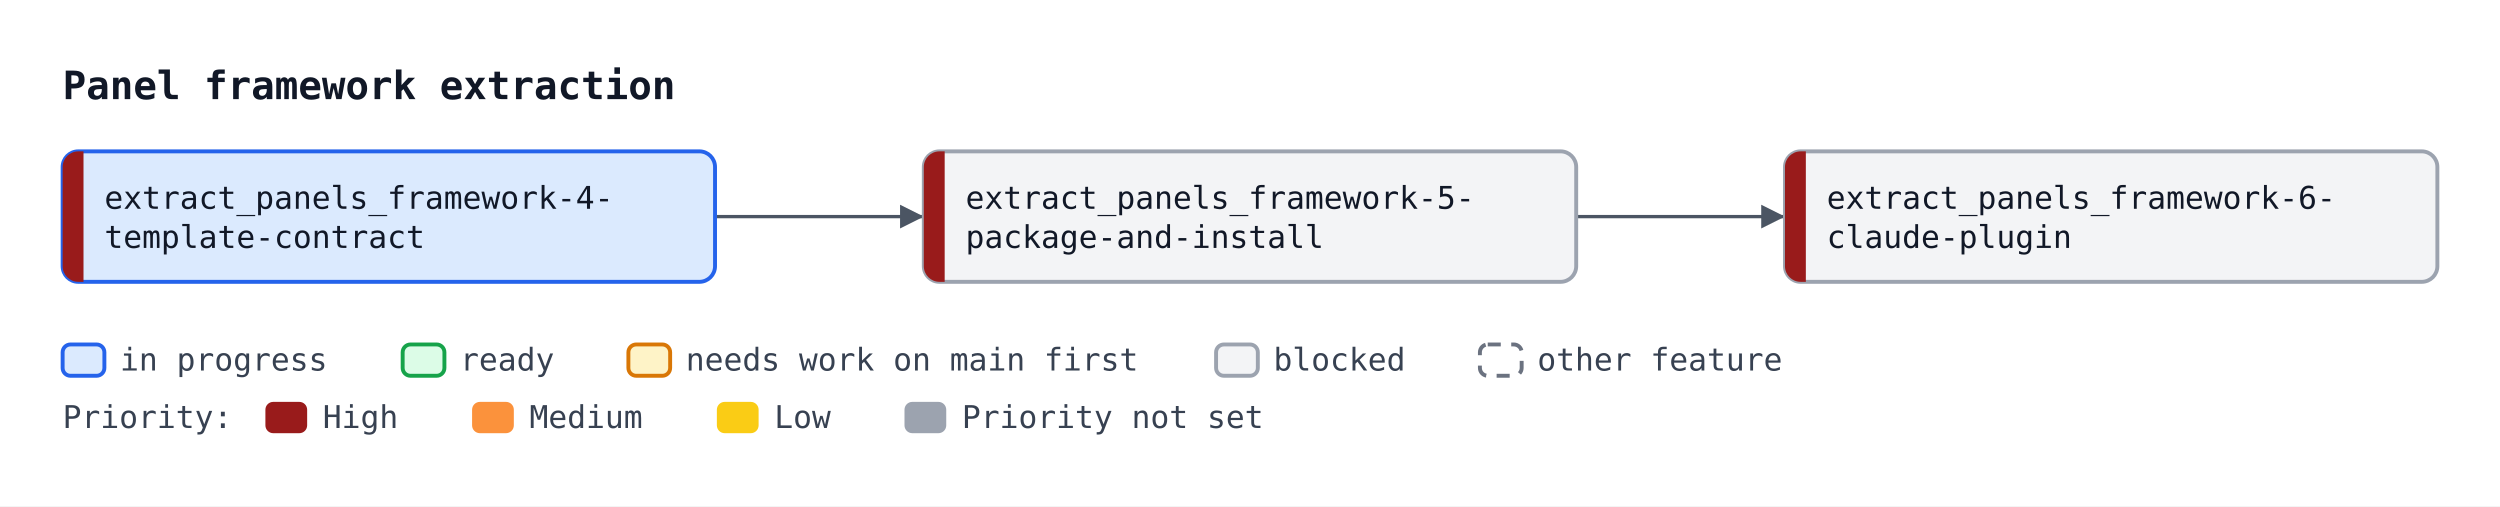
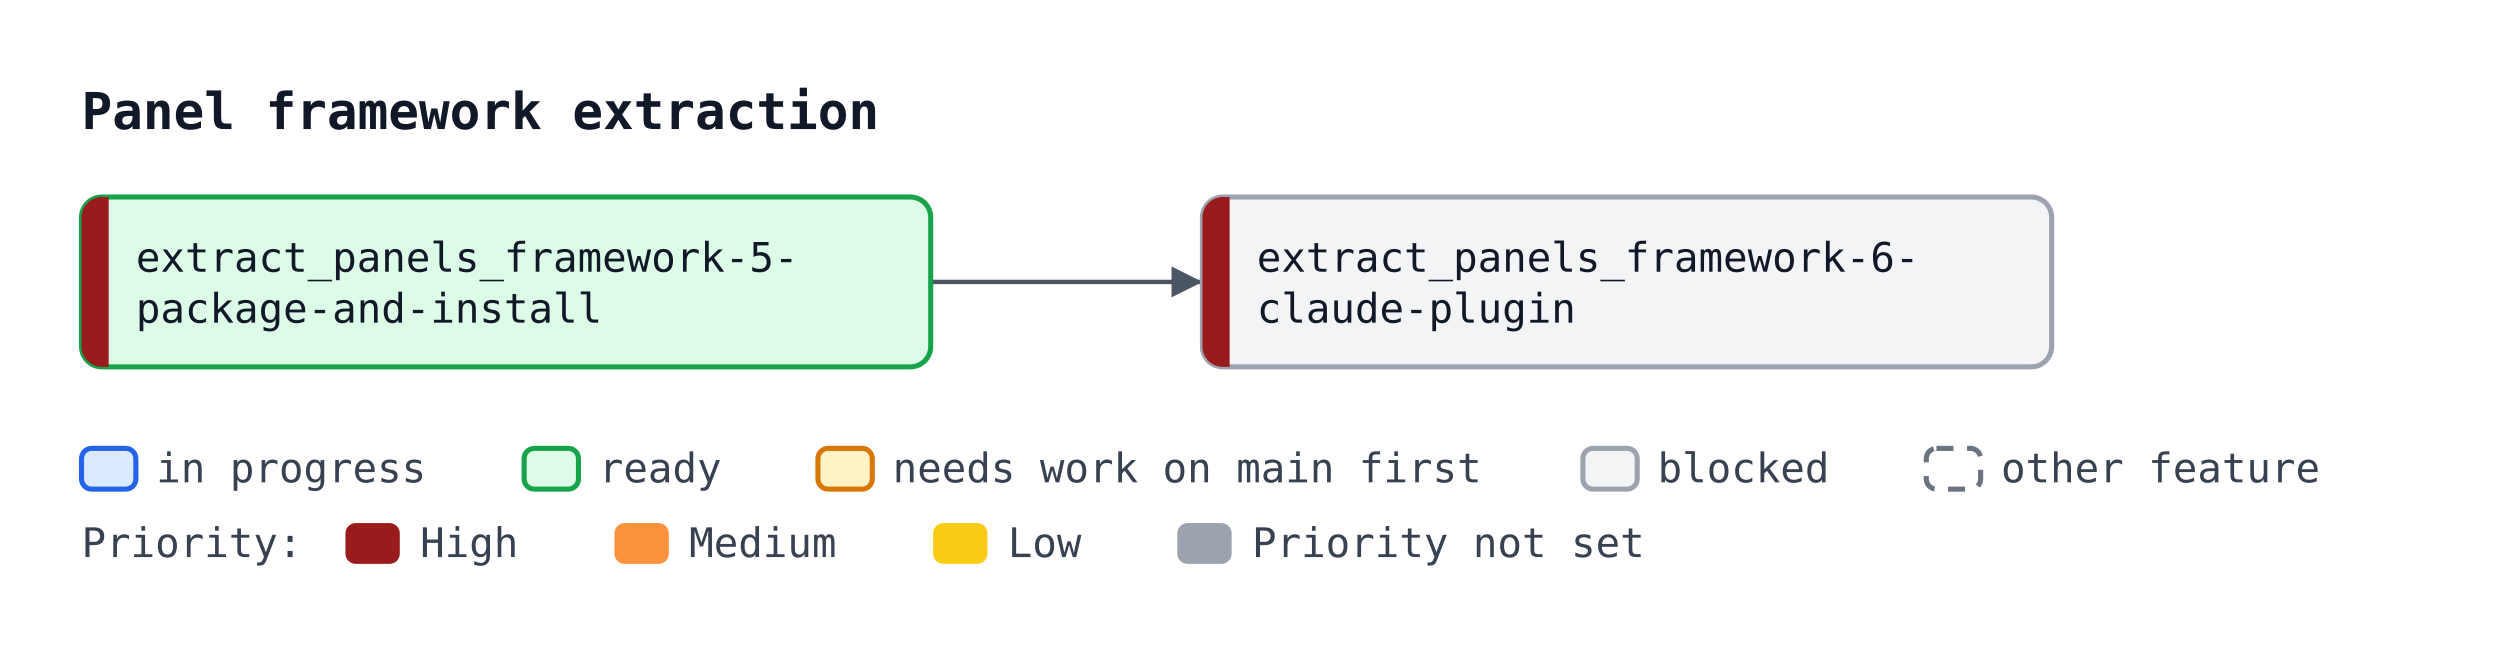
- <svg xmlns="http://www.w3.org/2000/svg" width="958" height="194" viewBox="0 0 958 194" font-family="ui-monospace, SFMono-Regular, Menlo, Consolas, monospace" font-size="12">
+ <svg xmlns="http://www.w3.org/2000/svg" width="736" height="194" viewBox="0 0 736 194" font-family="ui-monospace, SFMono-Regular, Menlo, Consolas, monospace" font-size="12">
  <defs>
    <marker id="arrow" viewBox="0 0 10 10" refX="10" refY="5" markerWidth="7" markerHeight="7" orient="auto-start-reverse">
      <path d="M0,0 L10,5 L0,10 z" fill="#4b5563" />
    </marker>
  </defs>
-   <rect width="958" height="194" fill="#ffffff" />
+   <rect width="736" height="194" fill="#ffffff" />
  <text x="24" y="38" font-size="15" font-weight="bold" fill="#111827">Panel framework extraction</text>
  <path d="M274.0,83.0 C314.0,83.0 314.0,83.0 354.0,83.0" fill="none" stroke="#4b5563" stroke-width="1.3" marker-end="url(#arrow)" />
-   <path d="M604.0,83.0 C644.0,83.0 644.0,83.0 684.0,83.0" fill="none" stroke="#4b5563" stroke-width="1.3" marker-end="url(#arrow)" />
-   <rect x="24.0" y="58.0" width="250" height="50" rx="6" fill="#dbeafe" stroke="#2563eb" stroke-width="1.5" />
+   <rect x="24.0" y="58.0" width="250" height="50" rx="6" fill="#dcfce7" stroke="#16a34a" stroke-width="1.5" />
  <path d="M32.0,58.0 H30.0 A6,6 0 0 0 24.0,64.0 V102.0 A6,6 0 0 0 30.0,108.0 H32.0 Z" fill="#991b1b" />
-   <text x="40.0" y="80.0" fill="#111827">extract_panels_framework-4-</text>
-   <text x="40.0" y="95.0" fill="#111827">template-contract</text>
+   <text x="40.0" y="80.0" fill="#111827">extract_panels_framework-5-</text>
+   <text x="40.0" y="95.0" fill="#111827">package-and-install</text>
  <rect x="354.0" y="58.0" width="250" height="50" rx="6" fill="#f3f4f6" stroke="#9ca3af" stroke-width="1.5" />
  <path d="M362.0,58.0 H360.0 A6,6 0 0 0 354.0,64.0 V102.0 A6,6 0 0 0 360.0,108.0 H362.0 Z" fill="#991b1b" />
-   <text x="370.0" y="80.0" fill="#111827">extract_panels_framework-5-</text>
-   <text x="370.0" y="95.0" fill="#111827">package-and-install</text>
-   <rect x="684.0" y="58.0" width="250" height="50" rx="6" fill="#f3f4f6" stroke="#9ca3af" stroke-width="1.5" />
-   <path d="M692.0,58.0 H690.0 A6,6 0 0 0 684.0,64.0 V102.0 A6,6 0 0 0 690.0,108.0 H692.0 Z" fill="#991b1b" />
-   <text x="700.0" y="80.0" fill="#111827">extract_panels_framework-6-</text>
-   <text x="700.0" y="95.0" fill="#111827">claude-plugin</text>
+   <text x="370.0" y="80.0" fill="#111827">extract_panels_framework-6-</text>
+   <text x="370.0" y="95.0" fill="#111827">claude-plugin</text>
  <rect x="24.0" y="132" width="16" height="12" rx="3" fill="#dbeafe" stroke="#2563eb" stroke-width="1.5" />
  <text x="46.0" y="142" fill="#374151">in progress</text>
  <rect x="154.3" y="132" width="16" height="12" rx="3" fill="#dcfce7" stroke="#16a34a" stroke-width="1.5" />
  <text x="176.3" y="142" fill="#374151">ready</text>
  <rect x="240.8" y="132" width="16" height="12" rx="3" fill="#fef3c7" stroke="#d97706" stroke-width="1.5" />
  <text x="262.8" y="142" fill="#374151">needs work on main first</text>
  <rect x="466.0" y="132" width="16" height="12" rx="3" fill="#f3f4f6" stroke="#9ca3af" stroke-width="1.5" />
  <text x="488.0" y="142" fill="#374151">blocked</text>
  <rect x="567.1" y="132" width="16" height="12" rx="3" fill="#ffffff" stroke="#6b7280" stroke-width="1.5" stroke-dasharray="5 4" />
  <text x="589.1" y="142" fill="#374151">other feature</text>
  <text x="24" y="164" fill="#374151">Priority:</text>
  <rect x="101.7" y="154" width="16" height="12" rx="3" fill="#991b1b" />
  <text x="123.7" y="164" fill="#374151">High</text>
  <rect x="180.9" y="154" width="16" height="12" rx="3" fill="#fb923c" />
  <text x="202.9" y="164" fill="#374151">Medium</text>
  <rect x="274.7" y="154" width="16" height="12" rx="3" fill="#facc15" />
  <text x="296.7" y="164" fill="#374151">Low</text>
  <rect x="346.6" y="154" width="16" height="12" rx="3" fill="#9ca3af" />
  <text x="368.6" y="164" fill="#374151">Priority not set</text>
</svg>
